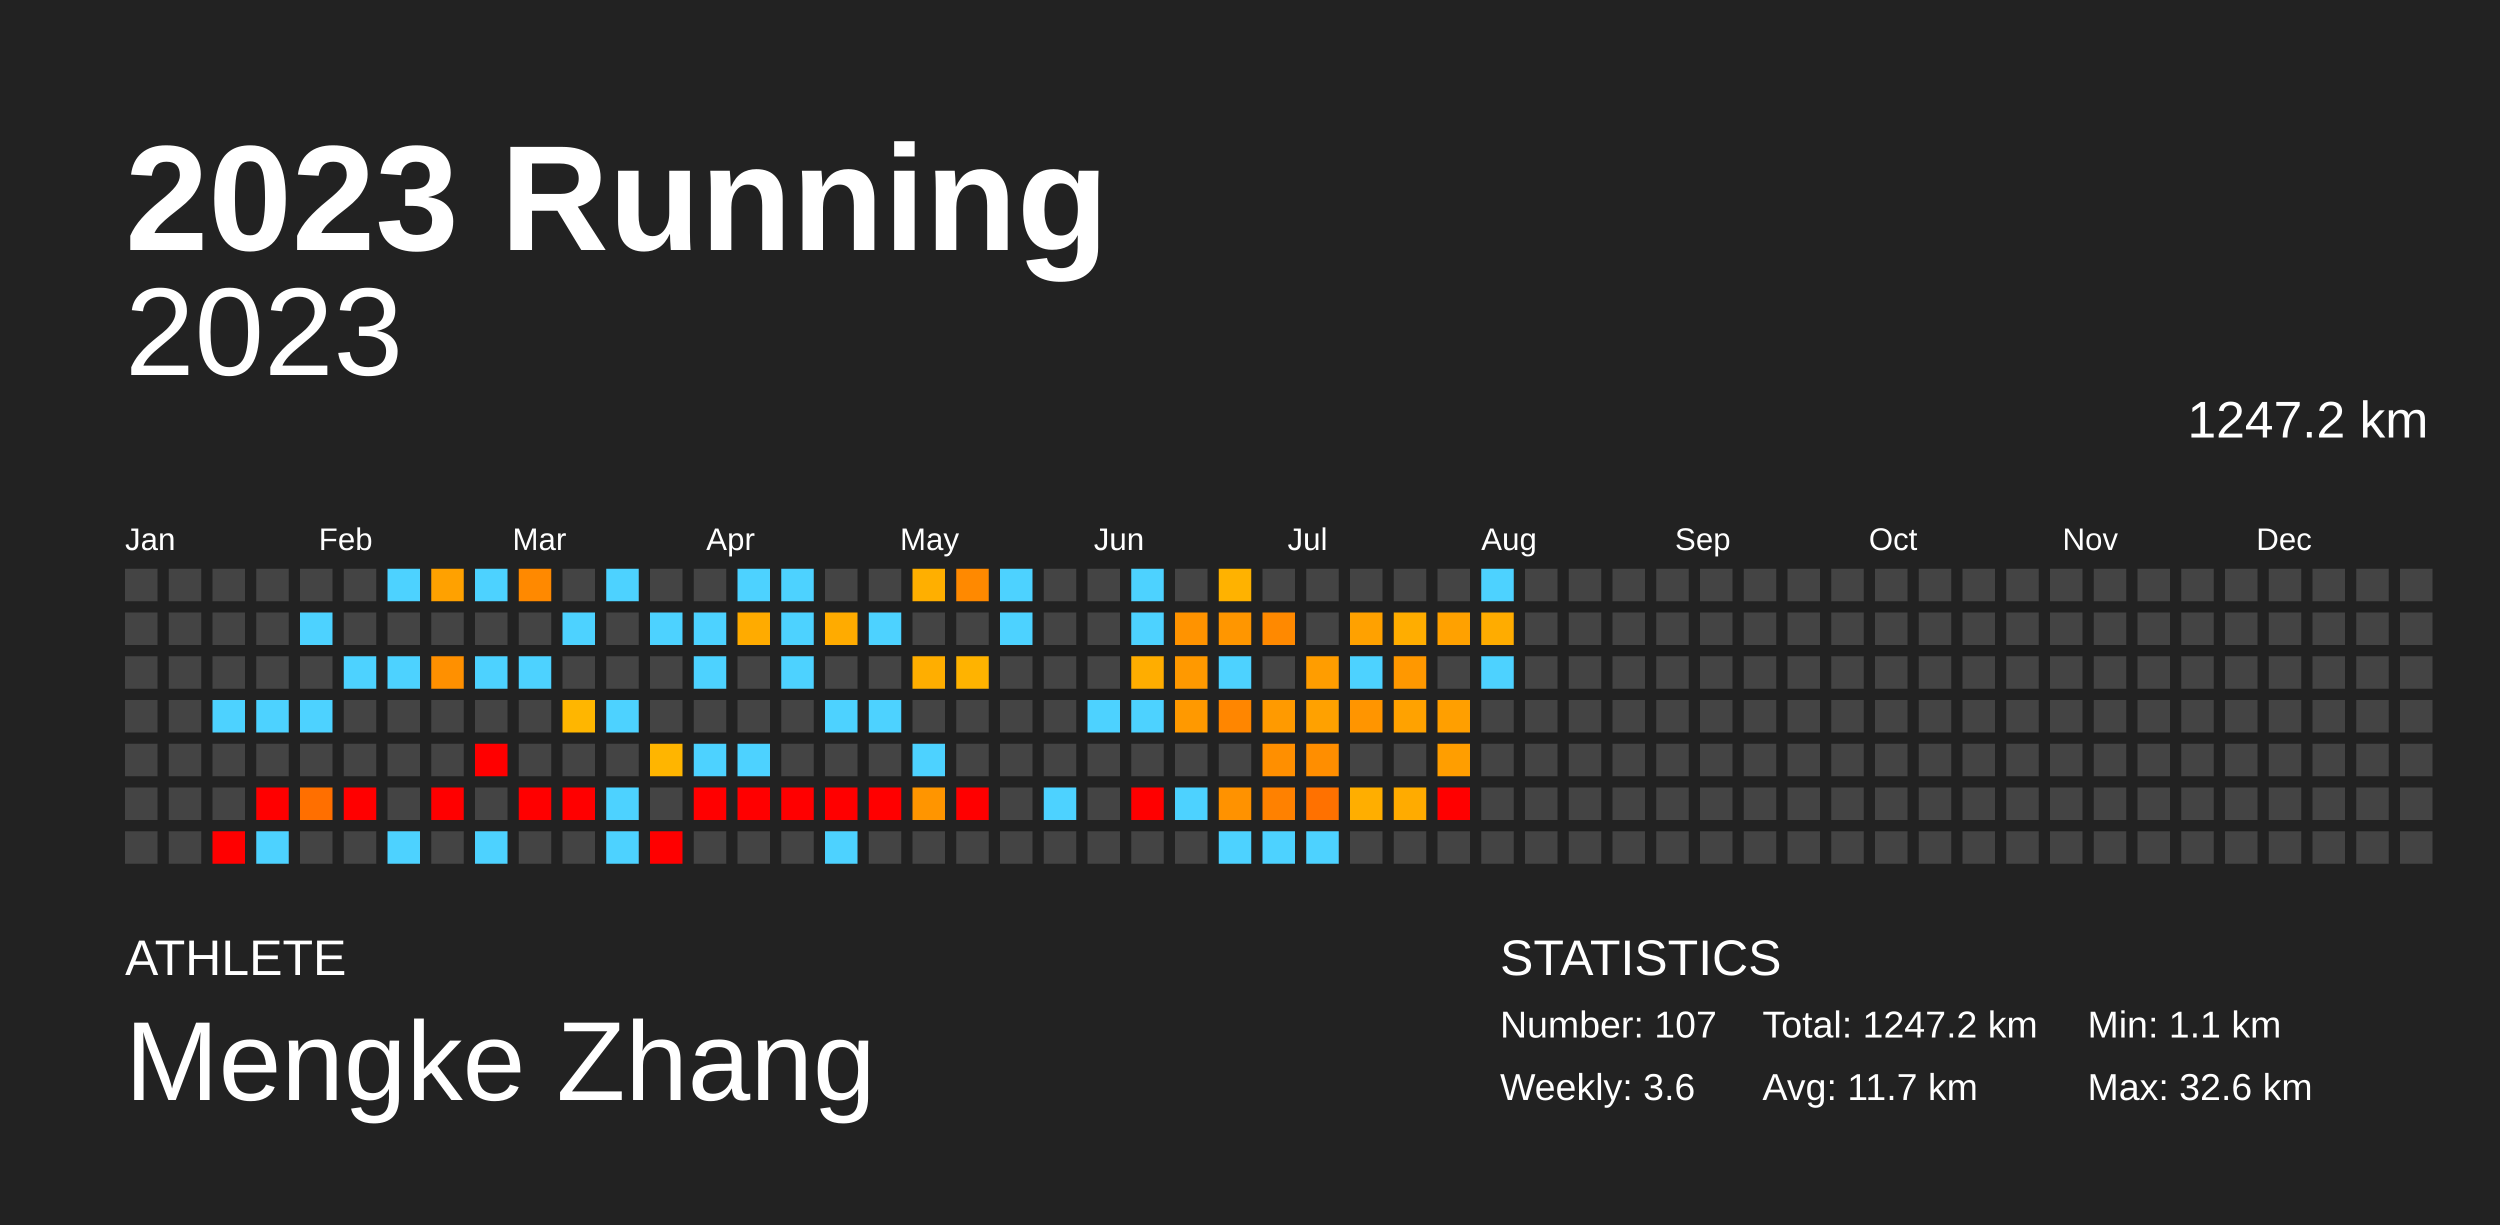
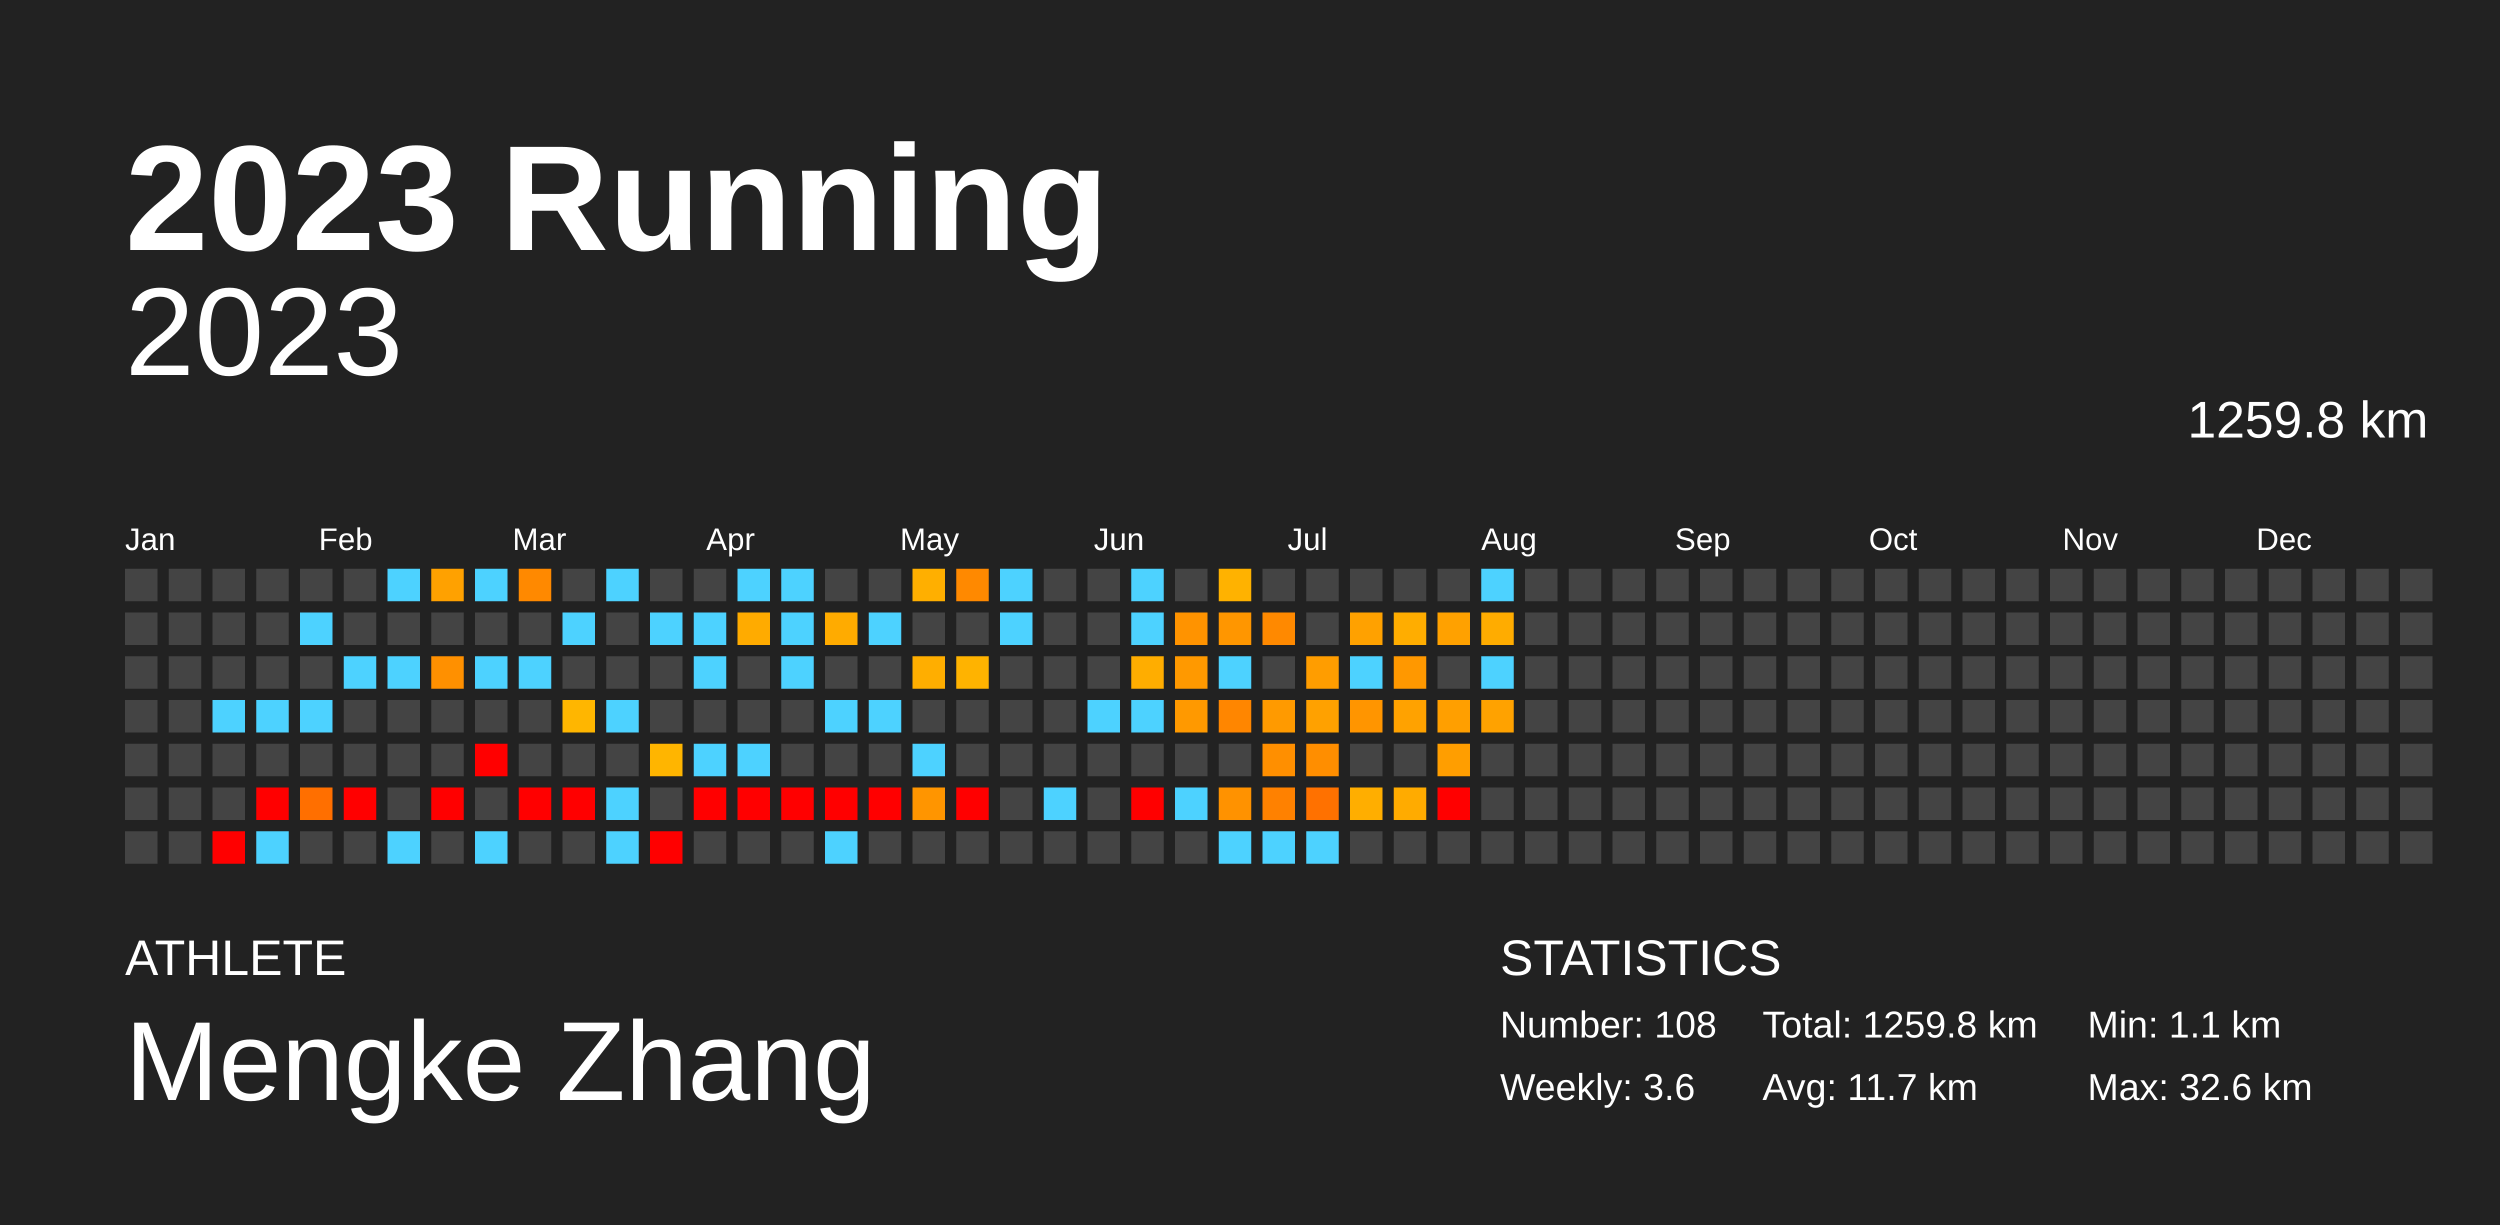
<svg xmlns="http://www.w3.org/2000/svg" baseProfile="full" height="98mm" version="1.1" viewBox="0,0,200,98" width="200mm">
  <defs />
  <rect fill="#222222" height="98" width="200" x="0" y="0" />
  <text fill="#FFFFFF" style="font-size:12px; font-family:Arial; font-weight:bold;" x="10" y="20">2023 Running</text>
  <text fill="#FFFFFF" style="font-size:4px; font-family:Arial" x="10" y="78">ATHLETE</text>
  <text fill="#FFFFFF" style="font-size:9px; font-family:Arial" x="10" y="88">Mengke Zhang</text>
  <text fill="#FFFFFF" style="font-size:4px; font-family:Arial" x="120" y="78">STATISTICS</text>
-   <text fill="#FFFFFF" style="font-size:3px; font-family:Arial" x="120" y="83">Number: 107</text>
+   <text fill="#FFFFFF" style="font-size:3px; font-family:Arial" x="120" y="83">Number: 108</text>
  <text fill="#FFFFFF" style="font-size:3px; font-family:Arial" x="120" y="88">Weekly: 3.6</text>
-   <text fill="#FFFFFF" style="font-size:3px; font-family:Arial" x="141" y="83">Total: 1247.2 km</text>
+   <text fill="#FFFFFF" style="font-size:3px; font-family:Arial" x="141" y="83">Total: 1259.8 km</text>
  <text fill="#FFFFFF" style="font-size:3px; font-family:Arial" x="141" y="88">Avg: 11.7 km</text>
  <text fill="#FFFFFF" style="font-size:3px; font-family:Arial" x="167" y="83">Min: 1.1 km</text>
  <text fill="#FFFFFF" style="font-size:3px; font-family:Arial" x="167" y="88">Max: 32.6 km</text>
  <text alignment-baseline="hanging" fill="#FFFFFF" style="font-size:10.0px; font-family:Arial;" x="10" y="30">2023</text>
-   <text alignment-baseline="hanging" fill="#FFFFFF" style="font-size:4.125px; font-family:Arial;" x="175" y="35">1247.2 km</text>
+   <text alignment-baseline="hanging" fill="#FFFFFF" style="font-size:4.125px; font-family:Arial;" x="175" y="35">1259.8 km</text>
  <text fill="#FFFFFF" style="font-size:2.5px; font-family:Arial" x="10.0" y="44">Jan</text>
  <text fill="#FFFFFF" style="font-size:2.5px; font-family:Arial" x="25.5" y="44">Feb</text>
  <text fill="#FFFFFF" style="font-size:2.5px; font-family:Arial" x="41.0" y="44">Mar</text>
  <text fill="#FFFFFF" style="font-size:2.5px; font-family:Arial" x="56.5" y="44">Apr</text>
  <text fill="#FFFFFF" style="font-size:2.5px; font-family:Arial" x="72.0" y="44">May</text>
  <text fill="#FFFFFF" style="font-size:2.5px; font-family:Arial" x="87.5" y="44">Jun</text>
  <text fill="#FFFFFF" style="font-size:2.5px; font-family:Arial" x="103.0" y="44">Jul</text>
  <text fill="#FFFFFF" style="font-size:2.5px; font-family:Arial" x="118.5" y="44">Aug</text>
  <text fill="#FFFFFF" style="font-size:2.5px; font-family:Arial" x="134.0" y="44">Sep</text>
  <text fill="#FFFFFF" style="font-size:2.5px; font-family:Arial" x="149.5" y="44">Oct</text>
  <text fill="#FFFFFF" style="font-size:2.5px; font-family:Arial" x="165.0" y="44">Nov</text>
  <text fill="#FFFFFF" style="font-size:2.5px; font-family:Arial" x="180.5" y="44">Dec</text>
  <rect fill="#444444" height="2.6" width="2.6" x="10.0" y="45.5" />
  <rect fill="#444444" height="2.6" width="2.6" x="10.0" y="49.0" />
  <rect fill="#444444" height="2.6" width="2.6" x="10.0" y="52.5" />
  <rect fill="#444444" height="2.6" width="2.6" x="10.0" y="56.0" />
  <rect fill="#444444" height="2.6" width="2.6" x="10.0" y="59.5" />
  <rect fill="#444444" height="2.6" width="2.6" x="10.0" y="63.0" />
  <rect fill="#444444" height="2.6" width="2.6" x="10.0" y="66.5" />
  <rect fill="#444444" height="2.6" width="2.6" x="13.5" y="45.5" />
  <rect fill="#444444" height="2.6" width="2.6" x="13.5" y="49.0" />
  <rect fill="#444444" height="2.6" width="2.6" x="13.5" y="52.5" />
  <rect fill="#444444" height="2.6" width="2.6" x="13.5" y="56.0" />
  <rect fill="#444444" height="2.6" width="2.6" x="13.5" y="59.5" />
  <rect fill="#444444" height="2.6" width="2.6" x="13.5" y="63.0" />
  <rect fill="#444444" height="2.6" width="2.6" x="13.5" y="66.5" />
  <rect fill="#444444" height="2.6" width="2.6" x="17.0" y="45.5" />
  <rect fill="#444444" height="2.6" width="2.6" x="17.0" y="49.0" />
  <rect fill="#444444" height="2.6" width="2.6" x="17.0" y="52.5" />
  <rect fill="#4dd2ff" height="2.6" width="2.6" x="17.0" y="56.0" />
  <rect fill="#444444" height="2.6" width="2.6" x="17.0" y="59.5" />
  <rect fill="#444444" height="2.6" width="2.6" x="17.0" y="63.0" />
  <rect fill="red" height="2.6" width="2.6" x="17.0" y="66.5" />
  <rect fill="#444444" height="2.6" width="2.6" x="20.5" y="45.5" />
  <rect fill="#444444" height="2.6" width="2.6" x="20.5" y="49.0" />
  <rect fill="#444444" height="2.6" width="2.6" x="20.5" y="52.5" />
  <rect fill="#4dd2ff" height="2.6" width="2.6" x="20.5" y="56.0" />
  <rect fill="#444444" height="2.6" width="2.6" x="20.5" y="59.5" />
  <rect fill="red" height="2.6" width="2.6" x="20.5" y="63.0" />
  <rect fill="#4dd2ff" height="2.6" width="2.6" x="20.5" y="66.5" />
  <rect fill="#444444" height="2.6" width="2.6" x="24.0" y="45.5" />
  <rect fill="#4dd2ff" height="2.6" width="2.6" x="24.0" y="49.0" />
  <rect fill="#444444" height="2.6" width="2.6" x="24.0" y="52.5" />
  <rect fill="#4dd2ff" height="2.6" width="2.6" x="24.0" y="56.0" />
  <rect fill="#444444" height="2.6" width="2.6" x="24.0" y="59.5" />
  <rect fill="#ff6f00" height="2.6" width="2.6" x="24.0" y="63.0" />
  <rect fill="#444444" height="2.6" width="2.6" x="24.0" y="66.5" />
  <rect fill="#444444" height="2.6" width="2.6" x="27.5" y="45.5" />
  <rect fill="#444444" height="2.6" width="2.6" x="27.5" y="49.0" />
  <rect fill="#4dd2ff" height="2.6" width="2.6" x="27.5" y="52.5" />
  <rect fill="#444444" height="2.6" width="2.6" x="27.5" y="56.0" />
  <rect fill="#444444" height="2.6" width="2.6" x="27.5" y="59.5" />
  <rect fill="red" height="2.6" width="2.6" x="27.5" y="63.0" />
  <rect fill="#444444" height="2.6" width="2.6" x="27.5" y="66.5" />
  <rect fill="#4dd2ff" height="2.6" width="2.6" x="31.0" y="45.5" />
  <rect fill="#444444" height="2.6" width="2.6" x="31.0" y="49.0" />
  <rect fill="#4dd2ff" height="2.6" width="2.6" x="31.0" y="52.5" />
  <rect fill="#444444" height="2.6" width="2.6" x="31.0" y="56.0" />
  <rect fill="#444444" height="2.6" width="2.6" x="31.0" y="59.5" />
  <rect fill="#444444" height="2.6" width="2.6" x="31.0" y="63.0" />
  <rect fill="#4dd2ff" height="2.6" width="2.6" x="31.0" y="66.5" />
  <rect fill="#ffa100" height="2.6" width="2.6" x="34.5" y="45.5" />
  <rect fill="#444444" height="2.6" width="2.6" x="34.5" y="49.0" />
  <rect fill="#ff9000" height="2.6" width="2.6" x="34.5" y="52.5" />
  <rect fill="#444444" height="2.6" width="2.6" x="34.5" y="56.0" />
  <rect fill="#444444" height="2.6" width="2.6" x="34.5" y="59.5" />
  <rect fill="red" height="2.6" width="2.6" x="34.5" y="63.0" />
  <rect fill="#444444" height="2.6" width="2.6" x="34.5" y="66.5" />
  <rect fill="#4dd2ff" height="2.6" width="2.6" x="38.0" y="45.5" />
  <rect fill="#444444" height="2.6" width="2.6" x="38.0" y="49.0" />
  <rect fill="#4dd2ff" height="2.6" width="2.6" x="38.0" y="52.5" />
  <rect fill="#444444" height="2.6" width="2.6" x="38.0" y="56.0" />
  <rect fill="red" height="2.6" width="2.6" x="38.0" y="59.5" />
  <rect fill="#444444" height="2.6" width="2.6" x="38.0" y="63.0" />
  <rect fill="#4dd2ff" height="2.6" width="2.6" x="38.0" y="66.5" />
  <rect fill="#ff8900" height="2.6" width="2.6" x="41.5" y="45.5" />
  <rect fill="#444444" height="2.6" width="2.6" x="41.5" y="49.0" />
  <rect fill="#4dd2ff" height="2.6" width="2.6" x="41.5" y="52.5" />
  <rect fill="#444444" height="2.6" width="2.6" x="41.5" y="56.0" />
  <rect fill="#444444" height="2.6" width="2.6" x="41.5" y="59.5" />
  <rect fill="red" height="2.6" width="2.6" x="41.5" y="63.0" />
  <rect fill="#444444" height="2.6" width="2.6" x="41.5" y="66.5" />
  <rect fill="#444444" height="2.6" width="2.6" x="45.0" y="45.5" />
  <rect fill="#4dd2ff" height="2.6" width="2.6" x="45.0" y="49.0" />
  <rect fill="#444444" height="2.6" width="2.6" x="45.0" y="52.5" />
  <rect fill="#ffb600" height="2.6" width="2.6" x="45.0" y="56.0" />
  <rect fill="#444444" height="2.6" width="2.6" x="45.0" y="59.5" />
  <rect fill="red" height="2.6" width="2.6" x="45.0" y="63.0" />
  <rect fill="#444444" height="2.6" width="2.6" x="45.0" y="66.5" />
  <rect fill="#4dd2ff" height="2.6" width="2.6" x="48.5" y="45.5" />
  <rect fill="#444444" height="2.6" width="2.6" x="48.5" y="49.0" />
  <rect fill="#444444" height="2.6" width="2.6" x="48.5" y="52.5" />
  <rect fill="#4dd2ff" height="2.6" width="2.6" x="48.5" y="56.0" />
  <rect fill="#444444" height="2.6" width="2.6" x="48.5" y="59.5" />
  <rect fill="#4dd2ff" height="2.6" width="2.6" x="48.5" y="63.0" />
  <rect fill="#4dd2ff" height="2.6" width="2.6" x="48.5" y="66.5" />
  <rect fill="#444444" height="2.6" width="2.6" x="52.0" y="45.5" />
  <rect fill="#4dd2ff" height="2.6" width="2.6" x="52.0" y="49.0" />
  <rect fill="#444444" height="2.6" width="2.6" x="52.0" y="52.5" />
  <rect fill="#444444" height="2.6" width="2.6" x="52.0" y="56.0" />
  <rect fill="#ffb500" height="2.6" width="2.6" x="52.0" y="59.5" />
  <rect fill="#444444" height="2.6" width="2.6" x="52.0" y="63.0" />
  <rect fill="red" height="2.6" width="2.6" x="52.0" y="66.5" />
  <rect fill="#444444" height="2.6" width="2.6" x="55.5" y="45.5" />
  <rect fill="#4dd2ff" height="2.6" width="2.6" x="55.5" y="49.0" />
  <rect fill="#4dd2ff" height="2.6" width="2.6" x="55.5" y="52.5" />
  <rect fill="#444444" height="2.6" width="2.6" x="55.5" y="56.0" />
  <rect fill="#4dd2ff" height="2.6" width="2.6" x="55.5" y="59.5" />
  <rect fill="red" height="2.6" width="2.6" x="55.5" y="63.0" />
  <rect fill="#444444" height="2.6" width="2.6" x="55.5" y="66.5" />
  <rect fill="#4dd2ff" height="2.6" width="2.6" x="59.0" y="45.5" />
  <rect fill="#ffab00" height="2.6" width="2.6" x="59.0" y="49.0" />
  <rect fill="#444444" height="2.6" width="2.6" x="59.0" y="52.5" />
  <rect fill="#444444" height="2.6" width="2.6" x="59.0" y="56.0" />
  <rect fill="#4dd2ff" height="2.6" width="2.6" x="59.0" y="59.5" />
  <rect fill="red" height="2.6" width="2.6" x="59.0" y="63.0" />
  <rect fill="#444444" height="2.6" width="2.6" x="59.0" y="66.5" />
  <rect fill="#4dd2ff" height="2.6" width="2.6" x="62.5" y="45.5" />
  <rect fill="#4dd2ff" height="2.6" width="2.6" x="62.5" y="49.0" />
  <rect fill="#4dd2ff" height="2.6" width="2.6" x="62.5" y="52.5" />
  <rect fill="#444444" height="2.6" width="2.6" x="62.5" y="56.0" />
  <rect fill="#444444" height="2.6" width="2.6" x="62.5" y="59.5" />
  <rect fill="red" height="2.6" width="2.6" x="62.5" y="63.0" />
  <rect fill="#444444" height="2.6" width="2.6" x="62.5" y="66.5" />
  <rect fill="#444444" height="2.6" width="2.6" x="66.0" y="45.5" />
  <rect fill="#ffab00" height="2.6" width="2.6" x="66.0" y="49.0" />
  <rect fill="#444444" height="2.6" width="2.6" x="66.0" y="52.5" />
  <rect fill="#4dd2ff" height="2.6" width="2.6" x="66.0" y="56.0" />
  <rect fill="#444444" height="2.6" width="2.6" x="66.0" y="59.5" />
  <rect fill="red" height="2.6" width="2.6" x="66.0" y="63.0" />
  <rect fill="#4dd2ff" height="2.6" width="2.6" x="66.0" y="66.5" />
  <rect fill="#444444" height="2.6" width="2.6" x="69.5" y="45.5" />
  <rect fill="#4dd2ff" height="2.6" width="2.6" x="69.5" y="49.0" />
  <rect fill="#444444" height="2.6" width="2.6" x="69.5" y="52.5" />
  <rect fill="#4dd2ff" height="2.6" width="2.6" x="69.5" y="56.0" />
  <rect fill="#444444" height="2.6" width="2.6" x="69.5" y="59.5" />
  <rect fill="red" height="2.6" width="2.6" x="69.5" y="63.0" />
  <rect fill="#444444" height="2.6" width="2.6" x="69.5" y="66.5" />
  <rect fill="#ffaf00" height="2.6" width="2.6" x="73.0" y="45.5" />
  <rect fill="#444444" height="2.6" width="2.6" x="73.0" y="49.0" />
  <rect fill="#ffae00" height="2.6" width="2.6" x="73.0" y="52.5" />
  <rect fill="#444444" height="2.6" width="2.6" x="73.0" y="56.0" />
  <rect fill="#4dd2ff" height="2.6" width="2.6" x="73.0" y="59.5" />
  <rect fill="#ff9500" height="2.6" width="2.6" x="73.0" y="63.0" />
  <rect fill="#444444" height="2.6" width="2.6" x="73.0" y="66.5" />
  <rect fill="#ff8900" height="2.6" width="2.6" x="76.5" y="45.5" />
  <rect fill="#444444" height="2.6" width="2.6" x="76.5" y="49.0" />
  <rect fill="#ffb300" height="2.6" width="2.6" x="76.5" y="52.5" />
  <rect fill="#444444" height="2.6" width="2.6" x="76.5" y="56.0" />
  <rect fill="#444444" height="2.6" width="2.6" x="76.5" y="59.5" />
  <rect fill="red" height="2.6" width="2.6" x="76.5" y="63.0" />
  <rect fill="#444444" height="2.6" width="2.6" x="76.5" y="66.5" />
  <rect fill="#4dd2ff" height="2.6" width="2.6" x="80.0" y="45.5" />
  <rect fill="#4dd2ff" height="2.6" width="2.6" x="80.0" y="49.0" />
  <rect fill="#444444" height="2.6" width="2.6" x="80.0" y="52.5" />
  <rect fill="#444444" height="2.6" width="2.6" x="80.0" y="56.0" />
  <rect fill="#444444" height="2.6" width="2.6" x="80.0" y="59.5" />
  <rect fill="#444444" height="2.6" width="2.6" x="80.0" y="63.0" />
  <rect fill="#444444" height="2.6" width="2.6" x="80.0" y="66.5" />
  <rect fill="#444444" height="2.6" width="2.6" x="83.5" y="45.5" />
  <rect fill="#444444" height="2.6" width="2.6" x="83.5" y="49.0" />
  <rect fill="#444444" height="2.6" width="2.6" x="83.5" y="52.5" />
  <rect fill="#444444" height="2.6" width="2.6" x="83.5" y="56.0" />
  <rect fill="#444444" height="2.6" width="2.6" x="83.5" y="59.5" />
  <rect fill="#4dd2ff" height="2.6" width="2.6" x="83.5" y="63.0" />
  <rect fill="#444444" height="2.6" width="2.6" x="83.5" y="66.5" />
  <rect fill="#444444" height="2.6" width="2.6" x="87.0" y="45.5" />
  <rect fill="#444444" height="2.6" width="2.6" x="87.0" y="49.0" />
  <rect fill="#444444" height="2.6" width="2.6" x="87.0" y="52.5" />
  <rect fill="#4dd2ff" height="2.6" width="2.6" x="87.0" y="56.0" />
  <rect fill="#444444" height="2.6" width="2.6" x="87.0" y="59.5" />
  <rect fill="#444444" height="2.6" width="2.6" x="87.0" y="63.0" />
  <rect fill="#444444" height="2.6" width="2.6" x="87.0" y="66.5" />
  <rect fill="#4dd2ff" height="2.6" width="2.6" x="90.5" y="45.5" />
  <rect fill="#4dd2ff" height="2.6" width="2.6" x="90.5" y="49.0" />
  <rect fill="#ffad00" height="2.6" width="2.6" x="90.5" y="52.5" />
  <rect fill="#4dd2ff" height="2.6" width="2.6" x="90.5" y="56.0" />
  <rect fill="#444444" height="2.6" width="2.6" x="90.5" y="59.5" />
  <rect fill="red" height="2.6" width="2.6" x="90.5" y="63.0" />
  <rect fill="#444444" height="2.6" width="2.6" x="90.5" y="66.5" />
  <rect fill="#444444" height="2.6" width="2.6" x="94.0" y="45.5" />
  <rect fill="#ff9300" height="2.6" width="2.6" x="94.0" y="49.0" />
  <rect fill="#ff9900" height="2.6" width="2.6" x="94.0" y="52.5" />
  <rect fill="#ff9900" height="2.6" width="2.6" x="94.0" y="56.0" />
  <rect fill="#444444" height="2.6" width="2.6" x="94.0" y="59.5" />
  <rect fill="#4dd2ff" height="2.6" width="2.6" x="94.0" y="63.0" />
  <rect fill="#444444" height="2.6" width="2.6" x="94.0" y="66.5" />
  <rect fill="#ffb200" height="2.6" width="2.6" x="97.5" y="45.5" />
  <rect fill="#ff9600" height="2.6" width="2.6" x="97.5" y="49.0" />
  <rect fill="#4dd2ff" height="2.6" width="2.6" x="97.5" y="52.5" />
  <rect fill="#ff8600" height="2.6" width="2.6" x="97.5" y="56.0" />
  <rect fill="#444444" height="2.6" width="2.6" x="97.5" y="59.5" />
  <rect fill="#ff9200" height="2.6" width="2.6" x="97.5" y="63.0" />
  <rect fill="#4dd2ff" height="2.6" width="2.6" x="97.5" y="66.5" />
  <rect fill="#444444" height="2.6" width="2.6" x="101.0" y="45.5" />
  <rect fill="#ff8900" height="2.6" width="2.6" x="101.0" y="49.0" />
  <rect fill="#444444" height="2.6" width="2.6" x="101.0" y="52.5" />
  <rect fill="#ff9a00" height="2.6" width="2.6" x="101.0" y="56.0" />
  <rect fill="#ff8f00" height="2.6" width="2.6" x="101.0" y="59.5" />
  <rect fill="#ff8100" height="2.6" width="2.6" x="101.0" y="63.0" />
  <rect fill="#4dd2ff" height="2.6" width="2.6" x="101.0" y="66.5" />
  <rect fill="#444444" height="2.6" width="2.6" x="104.5" y="45.5" />
  <rect fill="#444444" height="2.6" width="2.6" x="104.5" y="49.0" />
  <rect fill="#ff9d00" height="2.6" width="2.6" x="104.5" y="52.5" />
  <rect fill="#ffa100" height="2.6" width="2.6" x="104.5" y="56.0" />
  <rect fill="#ff8e00" height="2.6" width="2.6" x="104.5" y="59.5" />
  <rect fill="#ff7100" height="2.6" width="2.6" x="104.5" y="63.0" />
  <rect fill="#4dd2ff" height="2.6" width="2.6" x="104.5" y="66.5" />
  <rect fill="#444444" height="2.6" width="2.6" x="108.0" y="45.5" />
  <rect fill="#ffa100" height="2.6" width="2.6" x="108.0" y="49.0" />
  <rect fill="#4dd2ff" height="2.6" width="2.6" x="108.0" y="52.5" />
  <rect fill="#ff9500" height="2.6" width="2.6" x="108.0" y="56.0" />
  <rect fill="#444444" height="2.6" width="2.6" x="108.0" y="59.5" />
  <rect fill="#ffae00" height="2.6" width="2.6" x="108.0" y="63.0" />
  <rect fill="#444444" height="2.6" width="2.6" x="108.0" y="66.5" />
  <rect fill="#444444" height="2.6" width="2.6" x="111.5" y="45.5" />
  <rect fill="#ffad00" height="2.6" width="2.6" x="111.5" y="49.0" />
  <rect fill="#ff9800" height="2.6" width="2.6" x="111.5" y="52.5" />
  <rect fill="#ffa200" height="2.6" width="2.6" x="111.5" y="56.0" />
  <rect fill="#444444" height="2.6" width="2.6" x="111.5" y="59.5" />
  <rect fill="#ffab00" height="2.6" width="2.6" x="111.5" y="63.0" />
  <rect fill="#444444" height="2.6" width="2.6" x="111.5" y="66.5" />
  <rect fill="#444444" height="2.6" width="2.6" x="115.0" y="45.5" />
  <rect fill="#ffa100" height="2.6" width="2.6" x="115.0" y="49.0" />
  <rect fill="#444444" height="2.6" width="2.6" x="115.0" y="52.5" />
  <rect fill="#ff9f00" height="2.6" width="2.6" x="115.0" y="56.0" />
  <rect fill="#ff9e00" height="2.6" width="2.6" x="115.0" y="59.5" />
  <rect fill="red" height="2.6" width="2.6" x="115.0" y="63.0" />
  <rect fill="#444444" height="2.6" width="2.6" x="115.0" y="66.5" />
  <rect fill="#4dd2ff" height="2.6" width="2.6" x="118.5" y="45.5" />
  <rect fill="#ffac00" height="2.6" width="2.6" x="118.5" y="49.0" />
  <rect fill="#4dd2ff" height="2.6" width="2.6" x="118.5" y="52.5" />
-   <rect fill="#444444" height="2.6" width="2.6" x="118.5" y="56.0" />
+   <rect fill="#ffa200" height="2.6" width="2.6" x="118.5" y="56.0" />
  <rect fill="#444444" height="2.6" width="2.6" x="118.5" y="59.5" />
  <rect fill="#444444" height="2.6" width="2.6" x="118.5" y="63.0" />
  <rect fill="#444444" height="2.6" width="2.6" x="118.5" y="66.5" />
  <rect fill="#444444" height="2.6" width="2.6" x="122.0" y="45.5" />
  <rect fill="#444444" height="2.6" width="2.6" x="122.0" y="49.0" />
  <rect fill="#444444" height="2.6" width="2.6" x="122.0" y="52.5" />
  <rect fill="#444444" height="2.6" width="2.6" x="122.0" y="56.0" />
  <rect fill="#444444" height="2.6" width="2.6" x="122.0" y="59.5" />
  <rect fill="#444444" height="2.6" width="2.6" x="122.0" y="63.0" />
  <rect fill="#444444" height="2.6" width="2.6" x="122.0" y="66.5" />
  <rect fill="#444444" height="2.6" width="2.6" x="125.5" y="45.5" />
  <rect fill="#444444" height="2.6" width="2.6" x="125.5" y="49.0" />
  <rect fill="#444444" height="2.6" width="2.6" x="125.5" y="52.5" />
  <rect fill="#444444" height="2.6" width="2.6" x="125.5" y="56.0" />
  <rect fill="#444444" height="2.6" width="2.6" x="125.5" y="59.5" />
  <rect fill="#444444" height="2.6" width="2.6" x="125.5" y="63.0" />
  <rect fill="#444444" height="2.6" width="2.6" x="125.5" y="66.5" />
  <rect fill="#444444" height="2.6" width="2.6" x="129.0" y="45.5" />
  <rect fill="#444444" height="2.6" width="2.6" x="129.0" y="49.0" />
  <rect fill="#444444" height="2.6" width="2.6" x="129.0" y="52.5" />
  <rect fill="#444444" height="2.6" width="2.6" x="129.0" y="56.0" />
  <rect fill="#444444" height="2.6" width="2.6" x="129.0" y="59.5" />
  <rect fill="#444444" height="2.6" width="2.6" x="129.0" y="63.0" />
  <rect fill="#444444" height="2.6" width="2.6" x="129.0" y="66.5" />
  <rect fill="#444444" height="2.6" width="2.6" x="132.5" y="45.5" />
  <rect fill="#444444" height="2.6" width="2.6" x="132.5" y="49.0" />
  <rect fill="#444444" height="2.6" width="2.6" x="132.5" y="52.5" />
  <rect fill="#444444" height="2.6" width="2.6" x="132.5" y="56.0" />
  <rect fill="#444444" height="2.6" width="2.6" x="132.5" y="59.5" />
  <rect fill="#444444" height="2.6" width="2.6" x="132.5" y="63.0" />
  <rect fill="#444444" height="2.6" width="2.6" x="132.5" y="66.5" />
  <rect fill="#444444" height="2.6" width="2.6" x="136.0" y="45.5" />
  <rect fill="#444444" height="2.6" width="2.6" x="136.0" y="49.0" />
  <rect fill="#444444" height="2.6" width="2.6" x="136.0" y="52.5" />
  <rect fill="#444444" height="2.6" width="2.6" x="136.0" y="56.0" />
  <rect fill="#444444" height="2.6" width="2.6" x="136.0" y="59.5" />
  <rect fill="#444444" height="2.6" width="2.6" x="136.0" y="63.0" />
  <rect fill="#444444" height="2.6" width="2.6" x="136.0" y="66.5" />
  <rect fill="#444444" height="2.6" width="2.6" x="139.5" y="45.5" />
  <rect fill="#444444" height="2.6" width="2.6" x="139.5" y="49.0" />
  <rect fill="#444444" height="2.6" width="2.6" x="139.5" y="52.5" />
  <rect fill="#444444" height="2.6" width="2.6" x="139.5" y="56.0" />
  <rect fill="#444444" height="2.6" width="2.6" x="139.5" y="59.5" />
  <rect fill="#444444" height="2.6" width="2.6" x="139.5" y="63.0" />
  <rect fill="#444444" height="2.6" width="2.6" x="139.5" y="66.5" />
  <rect fill="#444444" height="2.6" width="2.6" x="143.0" y="45.5" />
  <rect fill="#444444" height="2.6" width="2.6" x="143.0" y="49.0" />
  <rect fill="#444444" height="2.6" width="2.6" x="143.0" y="52.5" />
  <rect fill="#444444" height="2.6" width="2.6" x="143.0" y="56.0" />
  <rect fill="#444444" height="2.6" width="2.6" x="143.0" y="59.5" />
  <rect fill="#444444" height="2.6" width="2.6" x="143.0" y="63.0" />
  <rect fill="#444444" height="2.6" width="2.6" x="143.0" y="66.5" />
  <rect fill="#444444" height="2.6" width="2.6" x="146.5" y="45.5" />
  <rect fill="#444444" height="2.6" width="2.6" x="146.5" y="49.0" />
  <rect fill="#444444" height="2.6" width="2.6" x="146.5" y="52.5" />
  <rect fill="#444444" height="2.6" width="2.6" x="146.5" y="56.0" />
  <rect fill="#444444" height="2.6" width="2.6" x="146.5" y="59.5" />
  <rect fill="#444444" height="2.6" width="2.6" x="146.5" y="63.0" />
  <rect fill="#444444" height="2.6" width="2.6" x="146.5" y="66.5" />
  <rect fill="#444444" height="2.6" width="2.6" x="150.0" y="45.5" />
  <rect fill="#444444" height="2.6" width="2.6" x="150.0" y="49.0" />
  <rect fill="#444444" height="2.6" width="2.6" x="150.0" y="52.5" />
  <rect fill="#444444" height="2.6" width="2.6" x="150.0" y="56.0" />
  <rect fill="#444444" height="2.6" width="2.6" x="150.0" y="59.5" />
  <rect fill="#444444" height="2.6" width="2.6" x="150.0" y="63.0" />
  <rect fill="#444444" height="2.6" width="2.6" x="150.0" y="66.5" />
  <rect fill="#444444" height="2.6" width="2.6" x="153.5" y="45.5" />
  <rect fill="#444444" height="2.6" width="2.6" x="153.5" y="49.0" />
  <rect fill="#444444" height="2.6" width="2.6" x="153.5" y="52.5" />
  <rect fill="#444444" height="2.6" width="2.6" x="153.5" y="56.0" />
  <rect fill="#444444" height="2.6" width="2.6" x="153.5" y="59.5" />
  <rect fill="#444444" height="2.6" width="2.6" x="153.5" y="63.0" />
  <rect fill="#444444" height="2.6" width="2.6" x="153.5" y="66.5" />
  <rect fill="#444444" height="2.6" width="2.6" x="157.0" y="45.5" />
  <rect fill="#444444" height="2.6" width="2.6" x="157.0" y="49.0" />
  <rect fill="#444444" height="2.6" width="2.6" x="157.0" y="52.5" />
  <rect fill="#444444" height="2.6" width="2.6" x="157.0" y="56.0" />
  <rect fill="#444444" height="2.6" width="2.6" x="157.0" y="59.5" />
  <rect fill="#444444" height="2.6" width="2.6" x="157.0" y="63.0" />
  <rect fill="#444444" height="2.6" width="2.6" x="157.0" y="66.5" />
  <rect fill="#444444" height="2.6" width="2.6" x="160.5" y="45.5" />
  <rect fill="#444444" height="2.6" width="2.6" x="160.5" y="49.0" />
  <rect fill="#444444" height="2.6" width="2.6" x="160.5" y="52.5" />
  <rect fill="#444444" height="2.6" width="2.6" x="160.5" y="56.0" />
  <rect fill="#444444" height="2.6" width="2.6" x="160.5" y="59.5" />
  <rect fill="#444444" height="2.6" width="2.6" x="160.5" y="63.0" />
  <rect fill="#444444" height="2.6" width="2.6" x="160.5" y="66.5" />
  <rect fill="#444444" height="2.6" width="2.6" x="164.0" y="45.5" />
  <rect fill="#444444" height="2.6" width="2.6" x="164.0" y="49.0" />
  <rect fill="#444444" height="2.6" width="2.6" x="164.0" y="52.5" />
  <rect fill="#444444" height="2.6" width="2.6" x="164.0" y="56.0" />
  <rect fill="#444444" height="2.6" width="2.6" x="164.0" y="59.5" />
  <rect fill="#444444" height="2.6" width="2.6" x="164.0" y="63.0" />
  <rect fill="#444444" height="2.6" width="2.6" x="164.0" y="66.5" />
  <rect fill="#444444" height="2.6" width="2.6" x="167.5" y="45.5" />
  <rect fill="#444444" height="2.6" width="2.6" x="167.5" y="49.0" />
  <rect fill="#444444" height="2.6" width="2.6" x="167.5" y="52.5" />
  <rect fill="#444444" height="2.6" width="2.6" x="167.5" y="56.0" />
  <rect fill="#444444" height="2.6" width="2.6" x="167.5" y="59.5" />
  <rect fill="#444444" height="2.6" width="2.6" x="167.5" y="63.0" />
  <rect fill="#444444" height="2.6" width="2.6" x="167.5" y="66.5" />
  <rect fill="#444444" height="2.6" width="2.6" x="171.0" y="45.5" />
  <rect fill="#444444" height="2.6" width="2.6" x="171.0" y="49.0" />
  <rect fill="#444444" height="2.6" width="2.6" x="171.0" y="52.5" />
  <rect fill="#444444" height="2.6" width="2.6" x="171.0" y="56.0" />
  <rect fill="#444444" height="2.6" width="2.6" x="171.0" y="59.5" />
  <rect fill="#444444" height="2.6" width="2.6" x="171.0" y="63.0" />
  <rect fill="#444444" height="2.6" width="2.6" x="171.0" y="66.5" />
  <rect fill="#444444" height="2.6" width="2.6" x="174.5" y="45.5" />
  <rect fill="#444444" height="2.6" width="2.6" x="174.5" y="49.0" />
  <rect fill="#444444" height="2.6" width="2.6" x="174.5" y="52.5" />
  <rect fill="#444444" height="2.6" width="2.6" x="174.5" y="56.0" />
  <rect fill="#444444" height="2.6" width="2.6" x="174.5" y="59.5" />
  <rect fill="#444444" height="2.6" width="2.6" x="174.5" y="63.0" />
  <rect fill="#444444" height="2.6" width="2.6" x="174.5" y="66.5" />
  <rect fill="#444444" height="2.6" width="2.6" x="178.0" y="45.5" />
  <rect fill="#444444" height="2.6" width="2.6" x="178.0" y="49.0" />
  <rect fill="#444444" height="2.6" width="2.6" x="178.0" y="52.5" />
  <rect fill="#444444" height="2.6" width="2.6" x="178.0" y="56.0" />
  <rect fill="#444444" height="2.6" width="2.6" x="178.0" y="59.5" />
  <rect fill="#444444" height="2.6" width="2.6" x="178.0" y="63.0" />
  <rect fill="#444444" height="2.6" width="2.6" x="178.0" y="66.5" />
  <rect fill="#444444" height="2.6" width="2.6" x="181.5" y="45.5" />
  <rect fill="#444444" height="2.6" width="2.6" x="181.5" y="49.0" />
  <rect fill="#444444" height="2.6" width="2.6" x="181.5" y="52.5" />
  <rect fill="#444444" height="2.6" width="2.6" x="181.5" y="56.0" />
  <rect fill="#444444" height="2.6" width="2.6" x="181.5" y="59.5" />
  <rect fill="#444444" height="2.6" width="2.6" x="181.5" y="63.0" />
  <rect fill="#444444" height="2.6" width="2.6" x="181.5" y="66.5" />
  <rect fill="#444444" height="2.6" width="2.6" x="185.0" y="45.5" />
  <rect fill="#444444" height="2.6" width="2.6" x="185.0" y="49.0" />
  <rect fill="#444444" height="2.6" width="2.6" x="185.0" y="52.5" />
  <rect fill="#444444" height="2.6" width="2.6" x="185.0" y="56.0" />
  <rect fill="#444444" height="2.6" width="2.6" x="185.0" y="59.5" />
  <rect fill="#444444" height="2.6" width="2.6" x="185.0" y="63.0" />
  <rect fill="#444444" height="2.6" width="2.6" x="185.0" y="66.5" />
  <rect fill="#444444" height="2.6" width="2.6" x="188.5" y="45.5" />
  <rect fill="#444444" height="2.6" width="2.6" x="188.5" y="49.0" />
  <rect fill="#444444" height="2.6" width="2.6" x="188.5" y="52.5" />
  <rect fill="#444444" height="2.6" width="2.6" x="188.5" y="56.0" />
  <rect fill="#444444" height="2.6" width="2.6" x="188.5" y="59.5" />
  <rect fill="#444444" height="2.6" width="2.6" x="188.5" y="63.0" />
  <rect fill="#444444" height="2.6" width="2.6" x="188.5" y="66.5" />
  <rect fill="#444444" height="2.6" width="2.6" x="192.0" y="45.5" />
  <rect fill="#444444" height="2.6" width="2.6" x="192.0" y="49.0" />
  <rect fill="#444444" height="2.6" width="2.6" x="192.0" y="52.5" />
  <rect fill="#444444" height="2.6" width="2.6" x="192.0" y="56.0" />
  <rect fill="#444444" height="2.6" width="2.6" x="192.0" y="59.5" />
  <rect fill="#444444" height="2.6" width="2.6" x="192.0" y="63.0" />
  <rect fill="#444444" height="2.6" width="2.6" x="192.0" y="66.5" />
</svg>
